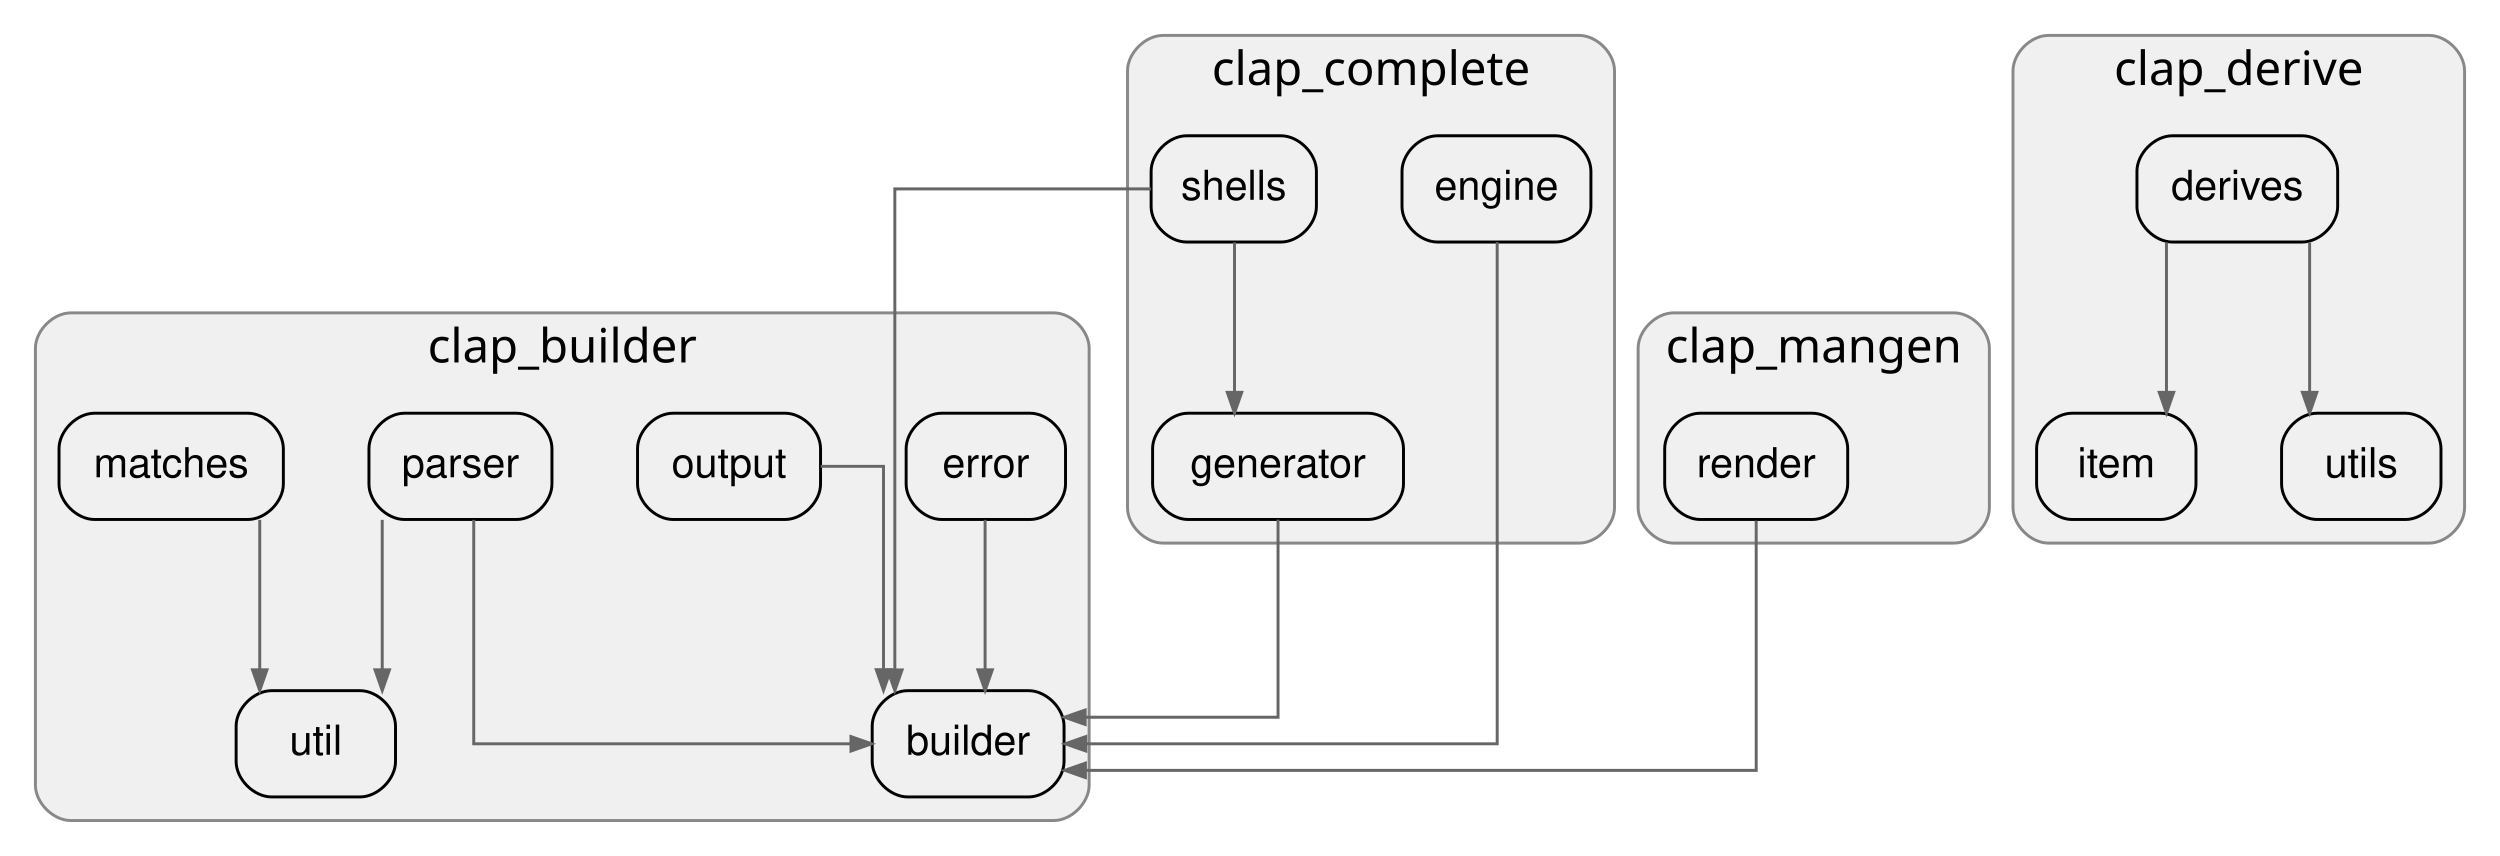
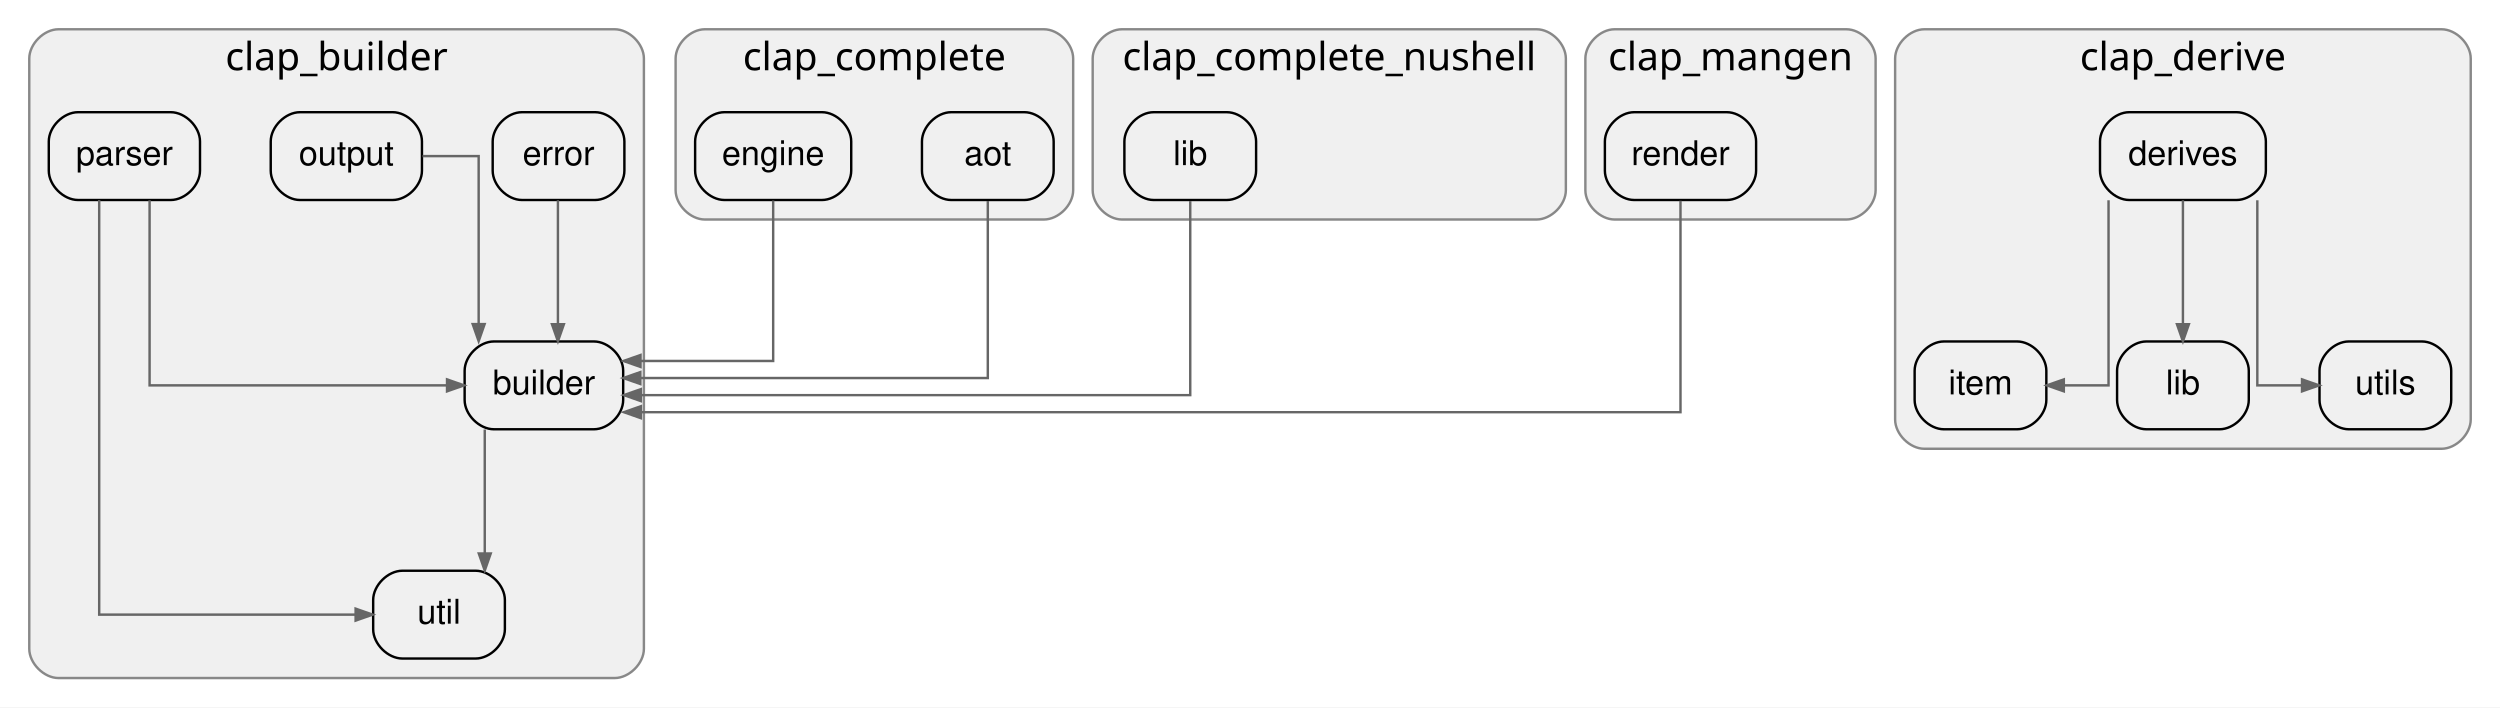
- <svg xmlns="http://www.w3.org/2000/svg" width="847pt" height="290pt" viewBox="0.00 0.00 847.00 290.00">
+ <svg xmlns="http://www.w3.org/2000/svg" width="1025pt" height="290pt" viewBox="0.00 0.00 1025.00 290.00">
  <g id="graph0" class="graph" transform="scale(1 1) rotate(0) translate(4 286)">
-     <polygon fill="white" stroke="transparent" points="-4,4 -4,-286 843,-286 843,4 -4,4" />
+     <polygon fill="white" stroke="transparent" points="-4,4 -4,-286 1021,-286 1021,4 -4,4" />
    <g id="clust1" class="cluster">
-       <path fill="#f0f0f0" stroke="#888888" d="M20,-8C20,-8 353,-8 353,-8 359,-8 365,-14 365,-20 365,-20 365,-168 365,-168 365,-174 359,-180 353,-180 353,-180 20,-180 20,-180 14,-180 8,-174 8,-168 8,-168 8,-20 8,-20 8,-14 14,-8 20,-8" />
-       <text text-anchor="middle" x="186.5" y="-163.2" font-family="Helvetica Bold" font-size="16.00">clap_builder</text>
+       <path fill="#f0f0f0" stroke="#888888" d="M20,-8C20,-8 248,-8 248,-8 254,-8 260,-14 260,-20 260,-20 260,-262 260,-262 260,-268 254,-274 248,-274 248,-274 20,-274 20,-274 14,-274 8,-268 8,-262 8,-262 8,-20 8,-20 8,-14 14,-8 20,-8" />
+       <text text-anchor="middle" x="134" y="-257.2" font-family="Helvetica Bold" font-size="16.00">clap_builder</text>
    </g>
    <g id="clust2" class="cluster">
-       <path fill="#f0f0f0" stroke="#888888" d="M390,-102C390,-102 531,-102 531,-102 537,-102 543,-108 543,-114 543,-114 543,-262 543,-262 543,-268 537,-274 531,-274 531,-274 390,-274 390,-274 384,-274 378,-268 378,-262 378,-262 378,-114 378,-114 378,-108 384,-102 390,-102" />
-       <text text-anchor="middle" x="460.5" y="-257.2" font-family="Helvetica Bold" font-size="16.00">clap_complete</text>
+       <path fill="#f0f0f0" stroke="#888888" d="M285,-196C285,-196 424,-196 424,-196 430,-196 436,-202 436,-208 436,-208 436,-262 436,-262 436,-268 430,-274 424,-274 424,-274 285,-274 285,-274 279,-274 273,-268 273,-262 273,-262 273,-208 273,-208 273,-202 279,-196 285,-196" />
+       <text text-anchor="middle" x="354.5" y="-257.2" font-family="Helvetica Bold" font-size="16.00">clap_complete</text>
    </g>
    <g id="clust3" class="cluster">
-       <path fill="#f0f0f0" stroke="#888888" d="M690,-102C690,-102 819,-102 819,-102 825,-102 831,-108 831,-114 831,-114 831,-262 831,-262 831,-268 825,-274 819,-274 819,-274 690,-274 690,-274 684,-274 678,-268 678,-262 678,-262 678,-114 678,-114 678,-108 684,-102 690,-102" />
-       <text text-anchor="middle" x="754.5" y="-257.2" font-family="Helvetica Bold" font-size="16.00">clap_derive</text>
+       <path fill="#f0f0f0" stroke="#888888" d="M456,-196C456,-196 626,-196 626,-196 632,-196 638,-202 638,-208 638,-208 638,-262 638,-262 638,-268 632,-274 626,-274 626,-274 456,-274 456,-274 450,-274 444,-268 444,-262 444,-262 444,-208 444,-208 444,-202 450,-196 456,-196" />
+       <text text-anchor="middle" x="541" y="-257.2" font-family="Helvetica Bold" font-size="16.00">clap_complete_nushell</text>
    </g>
    <g id="clust4" class="cluster">
-       <path fill="#f0f0f0" stroke="#888888" d="M563,-102C563,-102 658,-102 658,-102 664,-102 670,-108 670,-114 670,-114 670,-168 670,-168 670,-174 664,-180 658,-180 658,-180 563,-180 563,-180 557,-180 551,-174 551,-168 551,-168 551,-114 551,-114 551,-108 557,-102 563,-102" />
-       <text text-anchor="middle" x="610.5" y="-163.2" font-family="Helvetica Bold" font-size="16.00">clap_mangen</text>
+       <path fill="#f0f0f0" stroke="#888888" d="M785,-102C785,-102 997,-102 997,-102 1003,-102 1009,-108 1009,-114 1009,-114 1009,-262 1009,-262 1009,-268 1003,-274 997,-274 997,-274 785,-274 785,-274 779,-274 773,-268 773,-262 773,-262 773,-114 773,-114 773,-108 779,-102 785,-102" />
+       <text text-anchor="middle" x="891" y="-257.2" font-family="Helvetica Bold" font-size="16.00">clap_derive</text>
+     </g>
+     <g id="clust5" class="cluster">
+       <path fill="#f0f0f0" stroke="#888888" d="M658,-196C658,-196 753,-196 753,-196 759,-196 765,-202 765,-208 765,-208 765,-262 765,-262 765,-268 759,-274 753,-274 753,-274 658,-274 658,-274 652,-274 646,-268 646,-262 646,-262 646,-208 646,-208 646,-202 652,-196 658,-196" />
+       <text text-anchor="middle" x="705.5" y="-257.2" font-family="Helvetica Bold" font-size="16.00">clap_mangen</text>
    </g>
    <g id="node1" class="node">
-       <path fill="#f0f0f0" stroke="black" d="M344.5,-52C344.5,-52 303.5,-52 303.5,-52 297.5,-52 291.5,-46 291.5,-40 291.5,-40 291.5,-28 291.5,-28 291.5,-22 297.5,-16 303.5,-16 303.5,-16 344.5,-16 344.5,-16 350.5,-16 356.5,-22 356.5,-28 356.5,-28 356.5,-40 356.5,-40 356.5,-46 350.5,-52 344.5,-52" />
-       <text text-anchor="middle" x="324" y="-30.3" font-family="Helvetica,sans-Serif" font-size="14.00">builder</text>
+       <path fill="#f0f0f0" stroke="black" d="M239.5,-146C239.5,-146 198.5,-146 198.5,-146 192.5,-146 186.5,-140 186.5,-134 186.5,-134 186.5,-122 186.5,-122 186.5,-116 192.5,-110 198.5,-110 198.5,-110 239.5,-110 239.5,-110 245.5,-110 251.5,-116 251.5,-122 251.5,-122 251.5,-134 251.5,-134 251.5,-140 245.5,-146 239.5,-146" />
+       <text text-anchor="middle" x="219" y="-124.3" font-family="Helvetica,sans-Serif" font-size="14.00">builder</text>
+     </g>
+     <g id="node5" class="node">
+       <path fill="#f0f0f0" stroke="black" d="M191,-52C191,-52 161,-52 161,-52 155,-52 149,-46 149,-40 149,-40 149,-28 149,-28 149,-22 155,-16 161,-16 161,-16 191,-16 191,-16 197,-16 203,-22 203,-28 203,-28 203,-40 203,-40 203,-46 197,-52 191,-52" />
+       <text text-anchor="middle" x="176" y="-30.3" font-family="Helvetica,sans-Serif" font-size="14.00">util</text>
+     </g>
+     <g id="edge1" class="edge">
+       <path fill="none" stroke="#666666" d="M194.75,-109.88C194.75,-109.88 194.75,-59.07 194.75,-59.07" />
+       <polygon fill="#666666" stroke="#666666" points="197.2,-59.07 194.75,-52.07 192.3,-59.07 197.2,-59.07" />
    </g>
    <g id="node2" class="node">
-       <path fill="#f0f0f0" stroke="black" d="M345,-146C345,-146 315,-146 315,-146 309,-146 303,-140 303,-134 303,-134 303,-122 303,-122 303,-116 309,-110 315,-110 315,-110 345,-110 345,-110 351,-110 357,-116 357,-122 357,-122 357,-134 357,-134 357,-140 351,-146 345,-146" />
-       <text text-anchor="middle" x="330" y="-124.3" font-family="Helvetica,sans-Serif" font-size="14.00">error</text>
+       <path fill="#f0f0f0" stroke="black" d="M240,-240C240,-240 210,-240 210,-240 204,-240 198,-234 198,-228 198,-228 198,-216 198,-216 198,-210 204,-204 210,-204 210,-204 240,-204 240,-204 246,-204 252,-210 252,-216 252,-216 252,-228 252,-228 252,-234 246,-240 240,-240" />
+       <text text-anchor="middle" x="225" y="-218.3" font-family="Helvetica,sans-Serif" font-size="14.00">error</text>
    </g>
-     <g id="edge1" class="edge">
-       <path fill="none" stroke="#666666" d="M329.75,-109.88C329.75,-109.88 329.75,-59.07 329.75,-59.07" />
-       <polygon fill="#666666" stroke="#666666" points="332.2,-59.07 329.75,-52.07 327.3,-59.07 332.2,-59.07" />
+     <g id="edge2" class="edge">
+       <path fill="none" stroke="#666666" d="M224.75,-203.88C224.75,-203.88 224.75,-153.07 224.75,-153.07" />
+       <polygon fill="#666666" stroke="#666666" points="227.2,-153.07 224.75,-146.07 222.3,-153.07 227.2,-153.07" />
    </g>
    <g id="node3" class="node">
-       <path fill="#f0f0f0" stroke="black" d="M80,-146C80,-146 28,-146 28,-146 22,-146 16,-140 16,-134 16,-134 16,-122 16,-122 16,-116 22,-110 28,-110 28,-110 80,-110 80,-110 86,-110 92,-116 92,-122 92,-122 92,-134 92,-134 92,-140 86,-146 80,-146" />
-       <text text-anchor="middle" x="54" y="-124.3" font-family="Helvetica,sans-Serif" font-size="14.00">matches</text>
+       <path fill="#f0f0f0" stroke="black" d="M157,-240C157,-240 119,-240 119,-240 113,-240 107,-234 107,-228 107,-228 107,-216 107,-216 107,-210 113,-204 119,-204 119,-204 157,-204 157,-204 163,-204 169,-210 169,-216 169,-216 169,-228 169,-228 169,-234 163,-240 157,-240" />
+       <text text-anchor="middle" x="138" y="-218.3" font-family="Helvetica,sans-Serif" font-size="14.00">output</text>
+     </g>
+     <g id="edge3" class="edge">
+       <path fill="none" stroke="#666666" d="M169.24,-222C181.3,-222 192.25,-222 192.25,-222 192.25,-222 192.25,-153.12 192.25,-153.12" />
+       <polygon fill="#666666" stroke="#666666" points="194.7,-153.12 192.25,-146.12 189.8,-153.12 194.7,-153.12" />
+     </g>
+     <g id="node4" class="node">
+       <path fill="#f0f0f0" stroke="black" d="M66,-240C66,-240 28,-240 28,-240 22,-240 16,-234 16,-228 16,-228 16,-216 16,-216 16,-210 22,-204 28,-204 28,-204 66,-204 66,-204 72,-204 78,-210 78,-216 78,-216 78,-228 78,-228 78,-234 72,-240 66,-240" />
+       <text text-anchor="middle" x="47" y="-218.3" font-family="Helvetica,sans-Serif" font-size="14.00">parser</text>
+     </g>
+     <g id="edge4" class="edge">
+       <path fill="none" stroke="#666666" d="M57.33,-203.88C57.33,-176.56 57.33,-128 57.33,-128 57.33,-128 179.28,-128 179.28,-128" />
+       <polygon fill="#666666" stroke="#666666" points="179.28,-130.45 186.28,-128 179.28,-125.55 179.28,-130.45" />
+     </g>
+     <g id="edge5" class="edge">
+       <path fill="none" stroke="#666666" d="M36.67,-203.97C36.67,-156.92 36.67,-34 36.67,-34 36.67,-34 141.8,-34 141.8,-34" />
+       <polygon fill="#666666" stroke="#666666" points="141.8,-36.45 148.8,-34 141.8,-31.55 141.8,-36.45" />
    </g>
    <g id="node6" class="node">
-       <path fill="#f0f0f0" stroke="black" d="M118,-52C118,-52 88,-52 88,-52 82,-52 76,-46 76,-40 76,-40 76,-28 76,-28 76,-22 82,-16 88,-16 88,-16 118,-16 118,-16 124,-16 130,-22 130,-28 130,-28 130,-40 130,-40 130,-46 124,-52 118,-52" />
-       <text text-anchor="middle" x="103" y="-30.3" font-family="Helvetica,sans-Serif" font-size="14.00">util</text>
+       <path fill="#f0f0f0" stroke="black" d="M416,-240C416,-240 386,-240 386,-240 380,-240 374,-234 374,-228 374,-228 374,-216 374,-216 374,-210 380,-204 386,-204 386,-204 416,-204 416,-204 422,-204 428,-210 428,-216 428,-216 428,-228 428,-228 428,-234 422,-240 416,-240" />
+       <text text-anchor="middle" x="401" y="-218.3" font-family="Helvetica,sans-Serif" font-size="14.00">aot</text>
    </g>
-     <g id="edge2" class="edge">
-       <path fill="none" stroke="#666666" d="M84,-109.88C84,-109.88 84,-59.07 84,-59.07" />
-       <polygon fill="#666666" stroke="#666666" points="86.45,-59.07 84,-52.07 81.55,-59.07 86.45,-59.07" />
-     </g>
-     <g id="node4" class="node">
-       <path fill="#f0f0f0" stroke="black" d="M262,-146C262,-146 224,-146 224,-146 218,-146 212,-140 212,-134 212,-134 212,-122 212,-122 212,-116 218,-110 224,-110 224,-110 262,-110 262,-110 268,-110 274,-116 274,-122 274,-122 274,-134 274,-134 274,-140 268,-146 262,-146" />
-       <text text-anchor="middle" x="243" y="-124.3" font-family="Helvetica,sans-Serif" font-size="14.00">output</text>
-     </g>
-     <g id="edge3" class="edge">
-       <path fill="none" stroke="#666666" d="M274.05,-128C285.32,-128 295.33,-128 295.33,-128 295.33,-128 295.33,-59.12 295.33,-59.12" />
-       <polygon fill="#666666" stroke="#666666" points="297.78,-59.12 295.33,-52.12 292.88,-59.12 297.78,-59.12" />
-     </g>
-     <g id="node5" class="node">
-       <path fill="#f0f0f0" stroke="black" d="M171,-146C171,-146 133,-146 133,-146 127,-146 121,-140 121,-134 121,-134 121,-122 121,-122 121,-116 127,-110 133,-110 133,-110 171,-110 171,-110 177,-110 183,-116 183,-122 183,-122 183,-134 183,-134 183,-140 177,-146 171,-146" />
-       <text text-anchor="middle" x="152" y="-124.3" font-family="Helvetica,sans-Serif" font-size="14.00">parser</text>
-     </g>
-     <g id="edge4" class="edge">
-       <path fill="none" stroke="#666666" d="M156.5,-109.88C156.5,-82.56 156.5,-34 156.5,-34 156.5,-34 284.31,-34 284.31,-34" />
-       <polygon fill="#666666" stroke="#666666" points="284.31,-36.45 291.31,-34 284.31,-31.55 284.31,-36.45" />
-     </g>
-     <g id="edge5" class="edge">
-       <path fill="none" stroke="#666666" d="M125.5,-109.88C125.5,-109.88 125.5,-59.07 125.5,-59.07" />
-       <polygon fill="#666666" stroke="#666666" points="127.95,-59.07 125.5,-52.07 123.05,-59.07 127.95,-59.07" />
+     <g id="edge6" class="edge">
+       <path fill="none" stroke="#666666" d="M401,-203.58C401,-176.99 401,-131 401,-131 401,-131 258.54,-131 258.54,-131" />
+       <polygon fill="#666666" stroke="#666666" points="258.54,-128.55 251.54,-131 258.54,-133.45 258.54,-128.55" />
    </g>
    <g id="node7" class="node">
-       <path fill="#f0f0f0" stroke="black" d="M523,-240C523,-240 483,-240 483,-240 477,-240 471,-234 471,-228 471,-228 471,-216 471,-216 471,-210 477,-204 483,-204 483,-204 523,-204 523,-204 529,-204 535,-210 535,-216 535,-216 535,-228 535,-228 535,-234 529,-240 523,-240" />
-       <text text-anchor="middle" x="503" y="-218.3" font-family="Helvetica,sans-Serif" font-size="14.00">engine</text>
+       <path fill="#f0f0f0" stroke="black" d="M333,-240C333,-240 293,-240 293,-240 287,-240 281,-234 281,-228 281,-228 281,-216 281,-216 281,-210 287,-204 293,-204 293,-204 333,-204 333,-204 339,-204 345,-210 345,-216 345,-216 345,-228 345,-228 345,-234 339,-240 333,-240" />
+       <text text-anchor="middle" x="313" y="-218.3" font-family="Helvetica,sans-Serif" font-size="14.00">engine</text>
    </g>
-     <g id="edge6" class="edge">
-       <path fill="none" stroke="#666666" d="M503.25,-203.97C503.25,-156.92 503.25,-34 503.25,-34 503.25,-34 363.88,-34 363.88,-34" />
-       <polygon fill="#666666" stroke="#666666" points="363.88,-31.55 356.88,-34 363.88,-36.45 363.88,-31.55" />
+     <g id="edge7" class="edge">
+       <path fill="none" stroke="#666666" d="M313,-203.77C313,-179.07 313,-138 313,-138 313,-138 258.61,-138 258.61,-138" />
+       <polygon fill="#666666" stroke="#666666" points="258.61,-135.55 251.61,-138 258.61,-140.45 258.61,-135.55" />
    </g>
    <g id="node8" class="node">
-       <path fill="#f0f0f0" stroke="black" d="M459.5,-146C459.5,-146 398.5,-146 398.5,-146 392.5,-146 386.5,-140 386.5,-134 386.5,-134 386.5,-122 386.5,-122 386.5,-116 392.5,-110 398.5,-110 398.5,-110 459.5,-110 459.5,-110 465.5,-110 471.5,-116 471.5,-122 471.5,-122 471.5,-134 471.5,-134 471.5,-140 465.5,-146 459.5,-146" />
-       <text text-anchor="middle" x="429" y="-124.3" font-family="Helvetica,sans-Serif" font-size="14.00">generator</text>
+       <path fill="#f0f0f0" stroke="black" d="M499,-240C499,-240 469,-240 469,-240 463,-240 457,-234 457,-228 457,-228 457,-216 457,-216 457,-210 463,-204 469,-204 469,-204 499,-204 499,-204 505,-204 511,-210 511,-216 511,-216 511,-228 511,-228 511,-234 505,-240 499,-240" />
+       <text text-anchor="middle" x="484" y="-218.3" font-family="Helvetica,sans-Serif" font-size="14.00">lib</text>
    </g>
-     <g id="edge7" class="edge">
-       <path fill="none" stroke="#666666" d="M429,-109.97C429,-85.02 429,-43 429,-43 429,-43 363.65,-43 363.65,-43" />
-       <polygon fill="#666666" stroke="#666666" points="363.65,-40.55 356.65,-43 363.65,-45.45 363.65,-40.55" />
+     <g id="edge8" class="edge">
+       <path fill="none" stroke="#666666" d="M484,-203.57C484,-175.18 484,-124 484,-124 484,-124 258.76,-124 258.76,-124" />
+       <polygon fill="#666666" stroke="#666666" points="258.76,-121.55 251.76,-124 258.76,-126.45 258.76,-121.55" />
    </g>
    <g id="node9" class="node">
-       <path fill="#f0f0f0" stroke="black" d="M430,-240C430,-240 398,-240 398,-240 392,-240 386,-234 386,-228 386,-228 386,-216 386,-216 386,-210 392,-204 398,-204 398,-204 430,-204 430,-204 436,-204 442,-210 442,-216 442,-216 442,-228 442,-228 442,-234 436,-240 430,-240" />
-       <text text-anchor="middle" x="414" y="-218.3" font-family="Helvetica,sans-Serif" font-size="14.00">shells</text>
+       <path fill="#f0f0f0" stroke="black" d="M913,-240C913,-240 869,-240 869,-240 863,-240 857,-234 857,-228 857,-228 857,-216 857,-216 857,-210 863,-204 869,-204 869,-204 913,-204 913,-204 919,-204 925,-210 925,-216 925,-216 925,-228 925,-228 925,-234 919,-240 913,-240" />
+       <text text-anchor="middle" x="891" y="-218.3" font-family="Helvetica,sans-Serif" font-size="14.00">derives</text>
    </g>
-     <g id="edge8" class="edge">
-       <path fill="none" stroke="#666666" d="M385.91,-222C351.91,-222 299.17,-222 299.17,-222 299.17,-222 299.17,-59.03 299.17,-59.03" />
-       <polygon fill="#666666" stroke="#666666" points="301.62,-59.03 299.17,-52.03 296.72,-59.03 301.62,-59.03" />
+     <g id="node10" class="node">
+       <path fill="#f0f0f0" stroke="black" d="M823,-146C823,-146 793,-146 793,-146 787,-146 781,-140 781,-134 781,-134 781,-122 781,-122 781,-116 787,-110 793,-110 793,-110 823,-110 823,-110 829,-110 835,-116 835,-122 835,-122 835,-134 835,-134 835,-140 829,-146 823,-146" />
+       <text text-anchor="middle" x="808" y="-124.3" font-family="Helvetica,sans-Serif" font-size="14.00">item</text>
    </g>
    <g id="edge9" class="edge">
-       <path fill="none" stroke="#666666" d="M414.25,-203.88C414.25,-203.88 414.25,-153.07 414.25,-153.07" />
-       <polygon fill="#666666" stroke="#666666" points="416.7,-153.07 414.25,-146.07 411.8,-153.07 416.7,-153.07" />
-     </g>
-     <g id="node10" class="node">
-       <path fill="#f0f0f0" stroke="black" d="M776,-240C776,-240 732,-240 732,-240 726,-240 720,-234 720,-228 720,-228 720,-216 720,-216 720,-210 726,-204 732,-204 732,-204 776,-204 776,-204 782,-204 788,-210 788,-216 788,-216 788,-228 788,-228 788,-234 782,-240 776,-240" />
-       <text text-anchor="middle" x="754" y="-218.3" font-family="Helvetica,sans-Serif" font-size="14.00">derives</text>
+       <path fill="none" stroke="#666666" d="M860.5,-203.88C860.5,-176.56 860.5,-128 860.5,-128 860.5,-128 842.17,-128 842.17,-128" />
+       <polygon fill="#666666" stroke="#666666" points="842.17,-125.55 835.17,-128 842.17,-130.45 842.17,-125.55" />
    </g>
    <g id="node11" class="node">
-       <path fill="#f0f0f0" stroke="black" d="M728,-146C728,-146 698,-146 698,-146 692,-146 686,-140 686,-134 686,-134 686,-122 686,-122 686,-116 692,-110 698,-110 698,-110 728,-110 728,-110 734,-110 740,-116 740,-122 740,-122 740,-134 740,-134 740,-140 734,-146 728,-146" />
-       <text text-anchor="middle" x="713" y="-124.3" font-family="Helvetica,sans-Serif" font-size="14.00">item</text>
+       <path fill="#f0f0f0" stroke="black" d="M906,-146C906,-146 876,-146 876,-146 870,-146 864,-140 864,-134 864,-134 864,-122 864,-122 864,-116 870,-110 876,-110 876,-110 906,-110 906,-110 912,-110 918,-116 918,-122 918,-122 918,-134 918,-134 918,-140 912,-146 906,-146" />
+       <text text-anchor="middle" x="891" y="-124.3" font-family="Helvetica,sans-Serif" font-size="14.00">lib</text>
    </g>
    <g id="edge10" class="edge">
-       <path fill="none" stroke="#666666" d="M730,-203.88C730,-203.88 730,-153.07 730,-153.07" />
-       <polygon fill="#666666" stroke="#666666" points="732.45,-153.07 730,-146.07 727.55,-153.07 732.45,-153.07" />
+       <path fill="none" stroke="#666666" d="M891,-203.88C891,-203.88 891,-153.07 891,-153.07" />
+       <polygon fill="#666666" stroke="#666666" points="893.45,-153.07 891,-146.07 888.55,-153.07 893.45,-153.07" />
    </g>
    <g id="node12" class="node">
-       <path fill="#f0f0f0" stroke="black" d="M811,-146C811,-146 781,-146 781,-146 775,-146 769,-140 769,-134 769,-134 769,-122 769,-122 769,-116 775,-110 781,-110 781,-110 811,-110 811,-110 817,-110 823,-116 823,-122 823,-122 823,-134 823,-134 823,-140 817,-146 811,-146" />
-       <text text-anchor="middle" x="796" y="-124.3" font-family="Helvetica,sans-Serif" font-size="14.00">utils</text>
+       <path fill="#f0f0f0" stroke="black" d="M989,-146C989,-146 959,-146 959,-146 953,-146 947,-140 947,-134 947,-134 947,-122 947,-122 947,-116 953,-110 959,-110 959,-110 989,-110 989,-110 995,-110 1001,-116 1001,-122 1001,-122 1001,-134 1001,-134 1001,-140 995,-146 989,-146" />
+       <text text-anchor="middle" x="974" y="-124.3" font-family="Helvetica,sans-Serif" font-size="14.00">utils</text>
    </g>
    <g id="edge11" class="edge">
-       <path fill="none" stroke="#666666" d="M778.5,-203.88C778.5,-203.88 778.5,-153.07 778.5,-153.07" />
-       <polygon fill="#666666" stroke="#666666" points="780.95,-153.07 778.5,-146.07 776.05,-153.07 780.95,-153.07" />
+       <path fill="none" stroke="#666666" d="M921.5,-203.88C921.5,-176.56 921.5,-128 921.5,-128 921.5,-128 939.83,-128 939.83,-128" />
+       <polygon fill="#666666" stroke="#666666" points="939.83,-130.45 946.83,-128 939.83,-125.55 939.83,-130.45" />
    </g>
    <g id="node13" class="node">
-       <path fill="#f0f0f0" stroke="black" d="M610,-146C610,-146 572,-146 572,-146 566,-146 560,-140 560,-134 560,-134 560,-122 560,-122 560,-116 566,-110 572,-110 572,-110 610,-110 610,-110 616,-110 622,-116 622,-122 622,-122 622,-134 622,-134 622,-140 616,-146 610,-146" />
-       <text text-anchor="middle" x="591" y="-124.3" font-family="Helvetica,sans-Serif" font-size="14.00">render</text>
+       <path fill="#f0f0f0" stroke="black" d="M704,-240C704,-240 666,-240 666,-240 660,-240 654,-234 654,-228 654,-228 654,-216 654,-216 654,-210 660,-204 666,-204 666,-204 704,-204 704,-204 710,-204 716,-210 716,-216 716,-216 716,-228 716,-228 716,-234 710,-240 704,-240" />
+       <text text-anchor="middle" x="685" y="-218.3" font-family="Helvetica,sans-Serif" font-size="14.00">render</text>
    </g>
    <g id="edge12" class="edge">
-       <path fill="none" stroke="#666666" d="M591,-109.59C591,-79.96 591,-25 591,-25 591,-25 363.74,-25 363.74,-25" />
-       <polygon fill="#666666" stroke="#666666" points="363.74,-22.55 356.74,-25 363.74,-27.45 363.74,-22.55" />
+       <path fill="none" stroke="#666666" d="M685,-203.71C685,-173.63 685,-117 685,-117 685,-117 258.77,-117 258.77,-117" />
+       <polygon fill="#666666" stroke="#666666" points="258.77,-114.55 251.77,-117 258.77,-119.45 258.77,-114.55" />
    </g>
  </g>
</svg>
